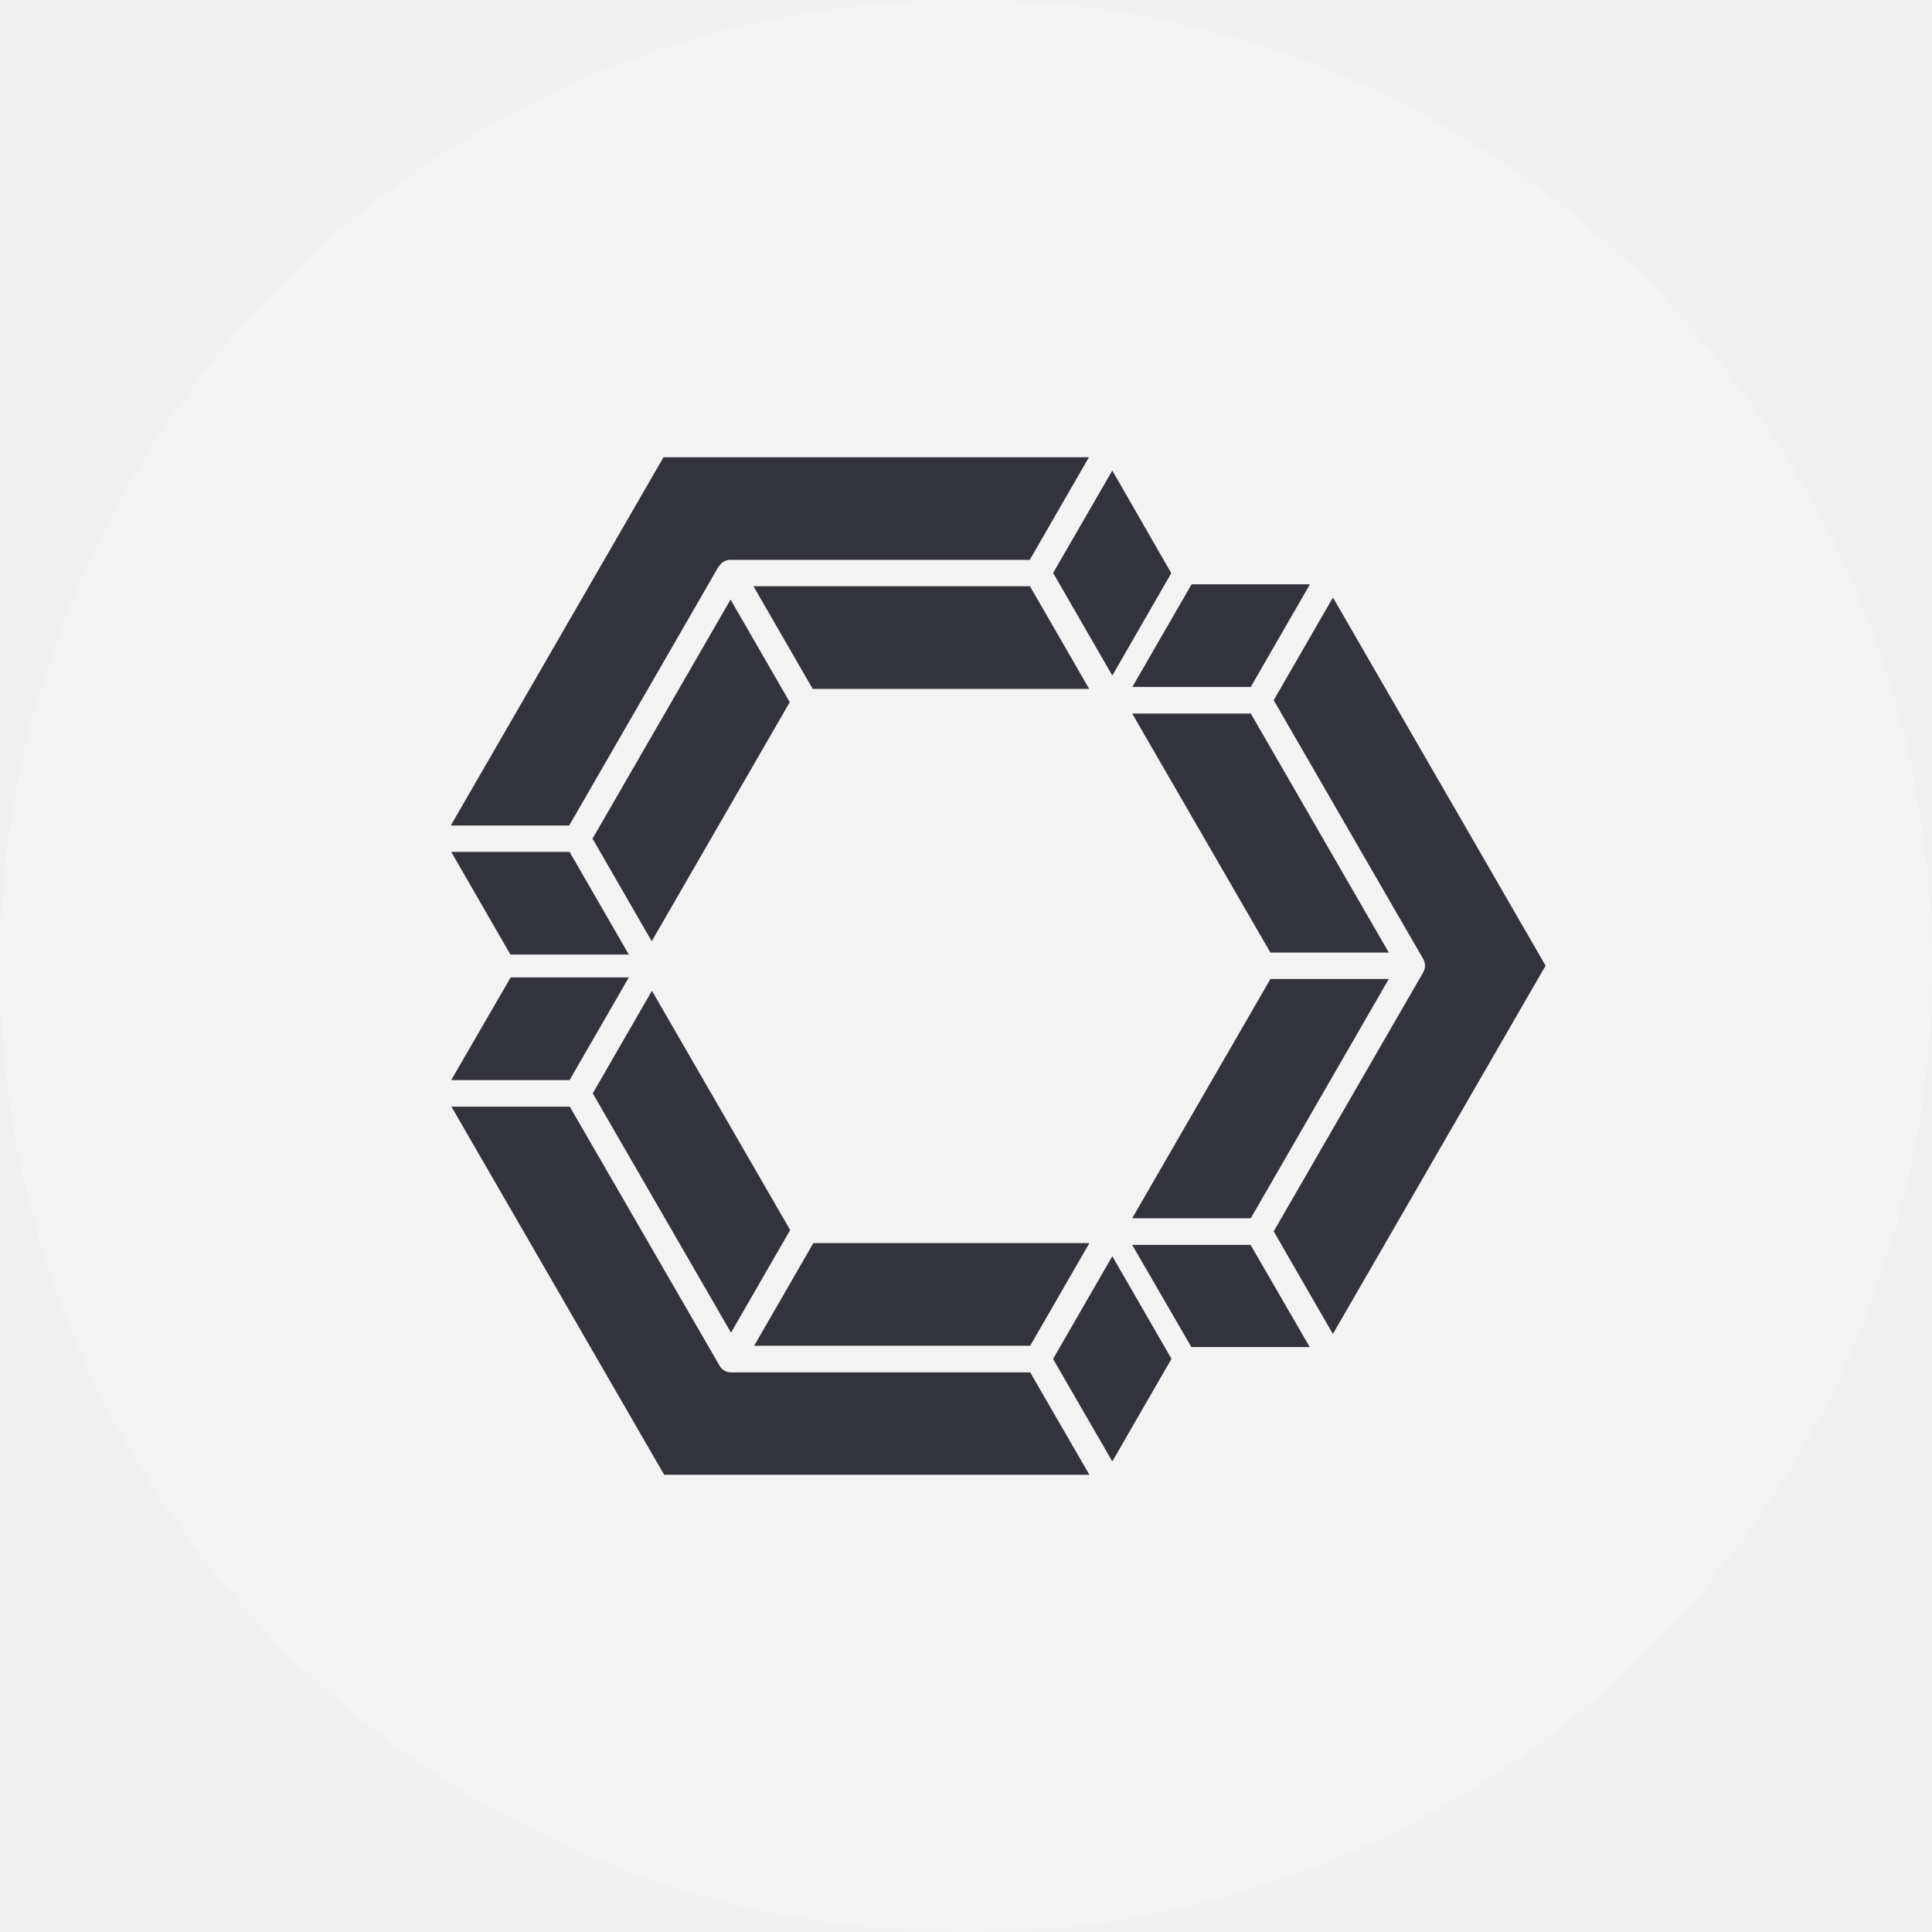
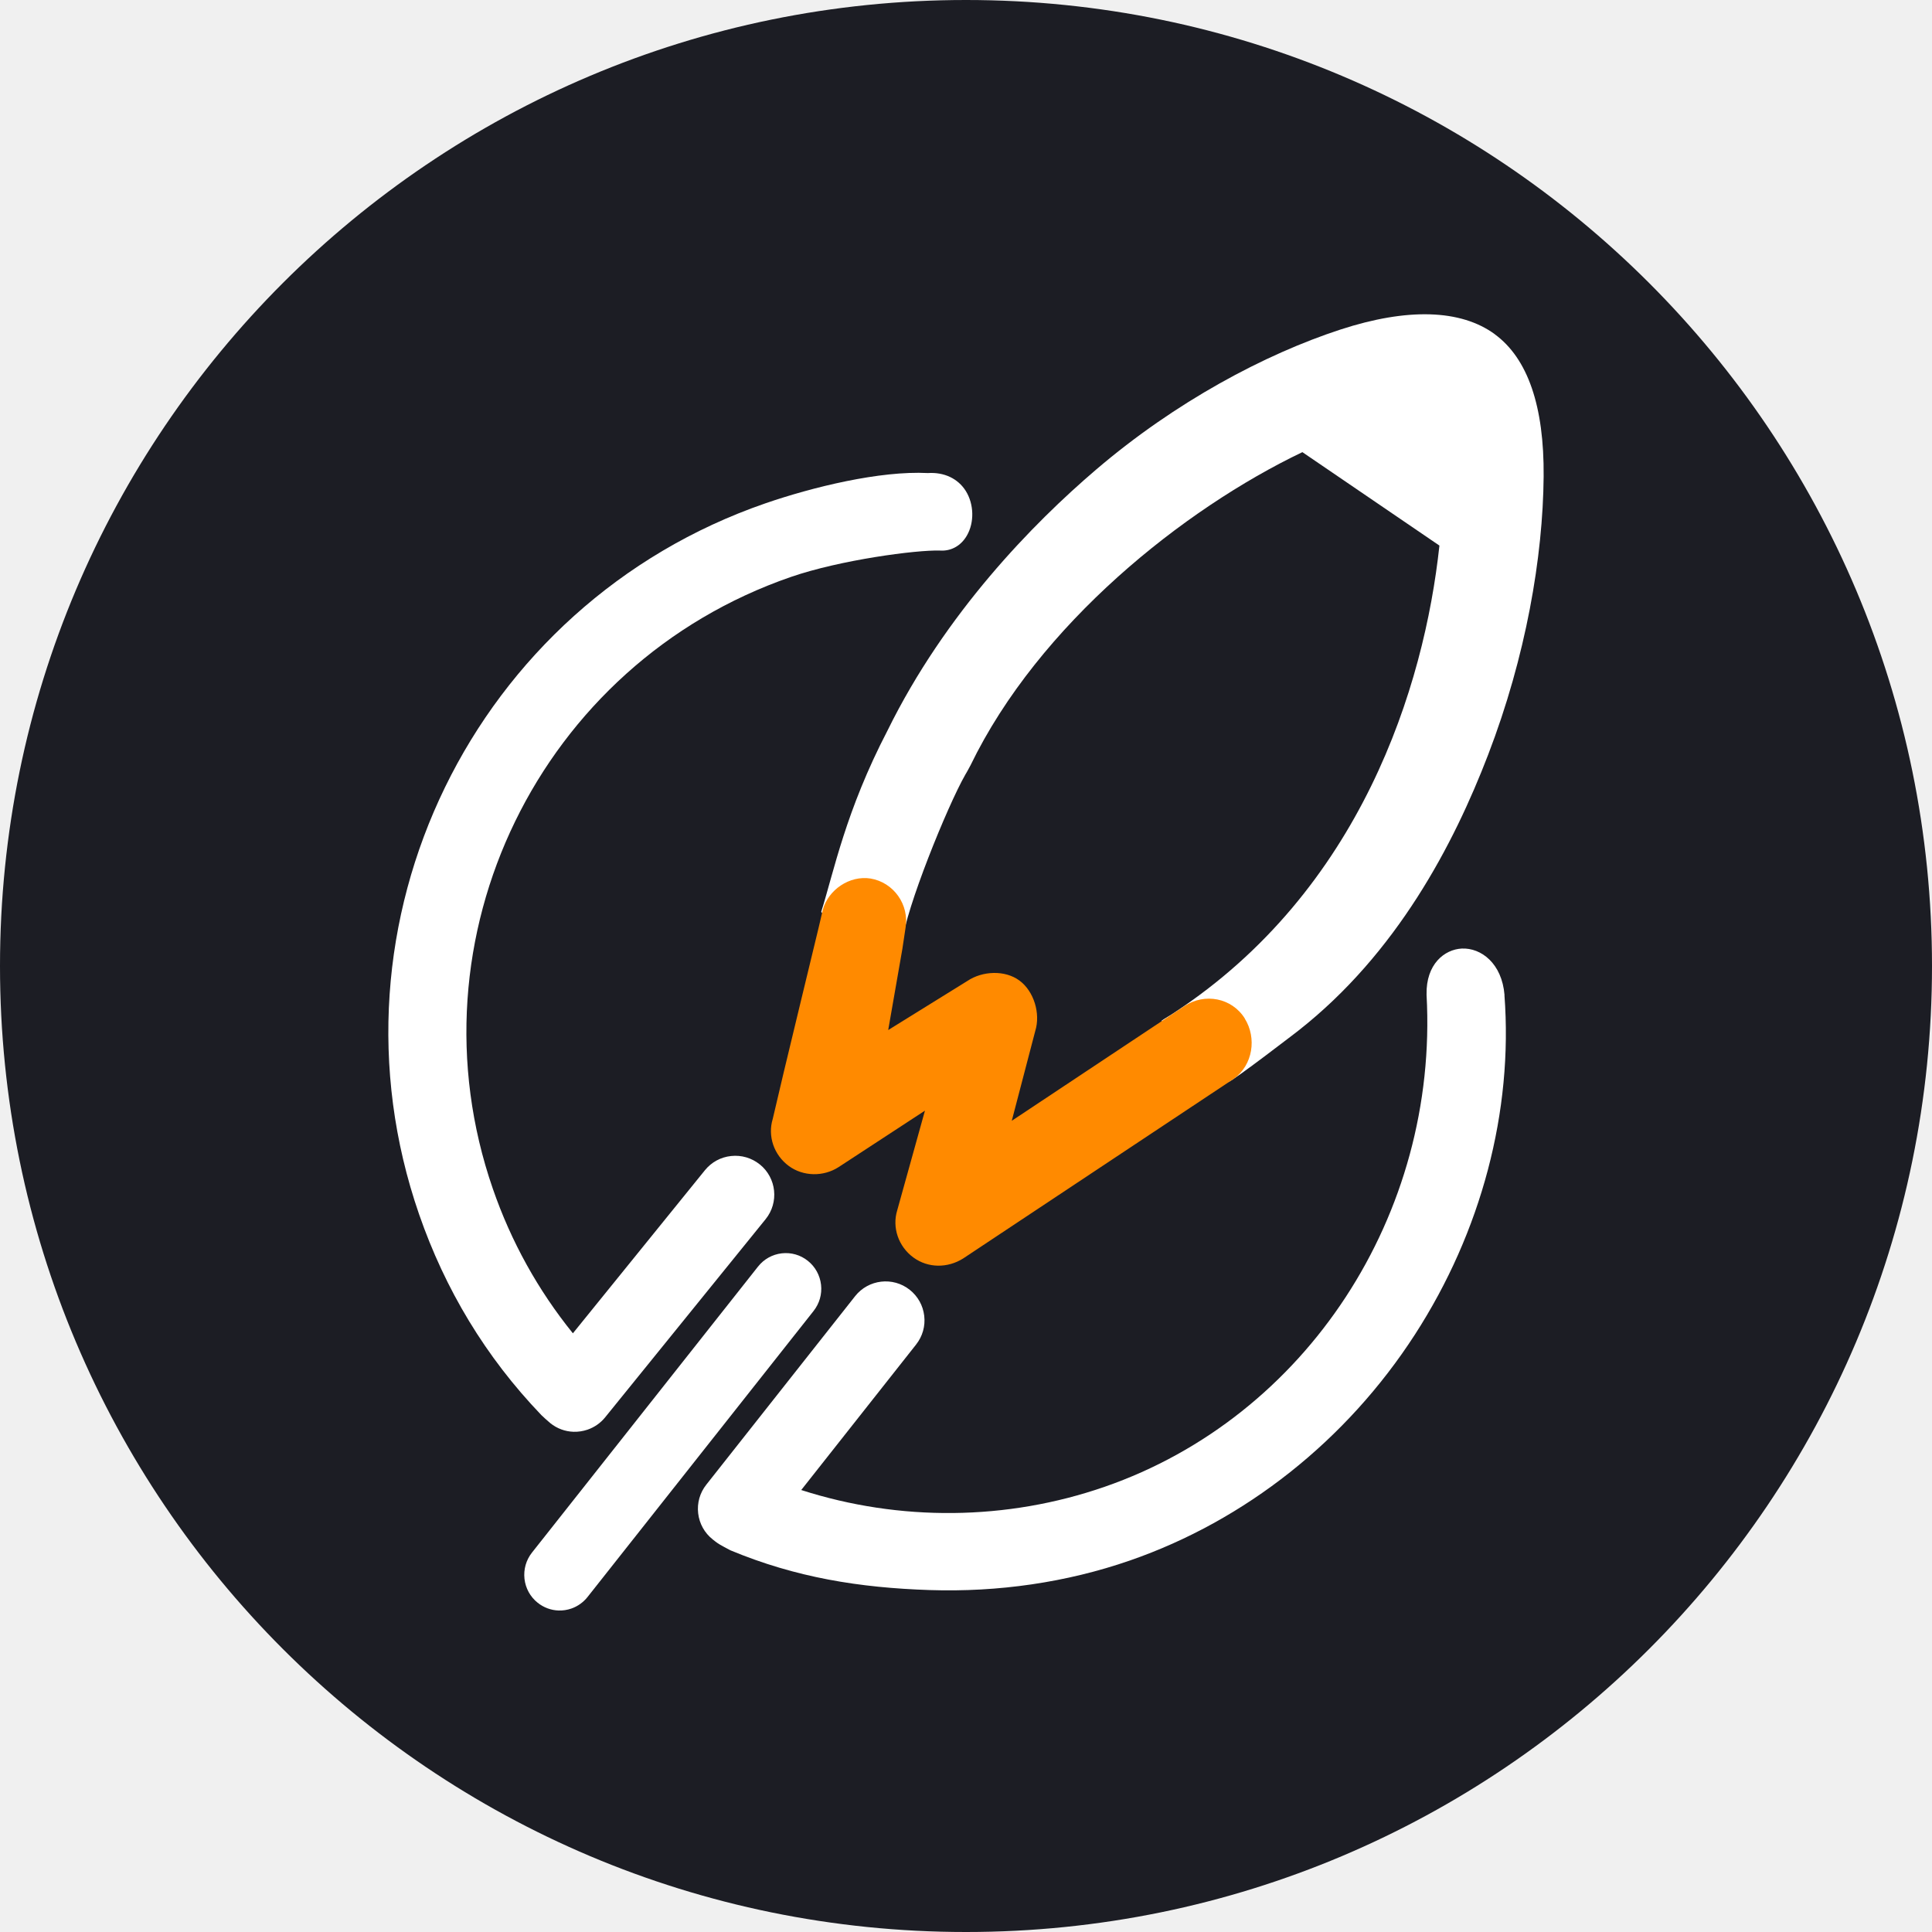
<svg xmlns="http://www.w3.org/2000/svg" width="300" height="300" viewBox="0 0 300 300" fill="none">
-   <g clip-path="url(#clip0_86_9)">
-     <path d="M300 150C300 67.157 232.843 0 150 0C67.157 0 0 67.157 0 150C0 232.843 67.157 300 150 300C232.843 300 300 232.843 300 150Z" fill="#F3F3F3" />
-     <path d="M206.97 92.797L197.78 108.729L221.009 148.932C221.179 149.237 221.281 149.61 221.281 149.949C221.281 150.288 221.179 150.661 221.009 150.966L197.78 191.203L206.97 207.136L240 149.949L206.97 92.763V92.797ZM194.219 106.661L203.409 90.729H185.029L175.839 106.661H194.253H194.219ZM175.805 110.797L197.271 147.915H215.651L194.219 110.797H175.805ZM194.219 189.169L215.651 152.017H197.271L175.805 189.169H194.219ZM175.805 193.305L184.995 209.169H203.375L194.185 193.305H175.771H175.805ZM113.509 213.102C113.136 213.102 112.797 213 112.492 212.83C112.186 212.661 111.915 212.39 111.745 212.085L88.482 171.847H70.102L103.132 229H169.158L159.968 213.102H113.543H113.509ZM163.529 211.034L172.719 226.932L181.909 211L172.719 195.068L163.529 211V211.034ZM169.158 193.034H126.294L117.104 208.966H159.968L169.158 193.034ZM122.699 191L101.233 153.847L92.043 169.78L113.509 206.932L122.699 191ZM70.068 167.712H88.448L97.638 151.78H79.292L70.068 167.712ZM111.644 87.949C111.813 87.644 112.085 87.373 112.39 87.203C112.695 87.034 113.068 86.932 113.407 86.932H159.9L169.09 71H103.03L70 128.186H88.38L111.576 87.983L111.644 87.949ZM97.638 148.22L88.448 132.288H70.068L79.258 148.22H97.638ZM113.441 93.102L92.009 130.22L101.199 146.153L122.631 109.034L113.441 93.102ZM159.934 91.034H117.002L126.192 106.966H169.124L159.934 91.034ZM172.719 104.898L181.875 89L172.719 73.068L163.529 88.966L172.719 104.898Z" fill="#33333B" />
+   <rect width="300" height="300" rx="150" fill="#1C1D24" />
+   <g transform="translate(60.300 48.800) scale(4.600)">
+     <path d="M14.607 32.76C14.57 32.44 14.412 32.153 14.162 31.953C13.912 31.753 13.599 31.663 13.281 31.699C12.963 31.736 12.678 31.895 12.479 32.147L4.849 41.801C4.65 42.053 4.561 42.368 4.596 42.688C4.633 43.008 4.791 43.295 5.041 43.494C5.246 43.658 5.493 43.748 5.746 43.756C5.89 43.761 6.037 43.739 6.179 43.69C6.393 43.615 6.582 43.48 6.724 43.301L14.354 33.646C14.553 33.394 14.643 33.08 14.607 32.76Z" fill="#FFFFFF" />
+     <path d="M37.679 22.983C37.592 21.909 36.887 21.382 36.236 21.411C35.65 21.441 35.027 21.938 35.047 22.959V22.974C35.454 30.394 30.985 37.222 24.178 39.581C20.877 40.725 17.264 40.759 13.938 39.689L17.815 34.778C18.033 34.502 18.131 34.158 18.09 33.809C18.049 33.46 17.875 33.148 17.6 32.93C17.033 32.48 16.206 32.577 15.757 33.145L10.734 39.508C10.516 39.783 10.418 40.128 10.459 40.477C10.5 40.825 10.674 41.138 10.949 41.356C11.061 41.445 11.121 41.497 11.333 41.61L11.547 41.724C13.759 42.645 15.912 42.989 18.276 43.066C20.587 43.141 22.891 42.811 25.034 42.068C28.931 40.718 32.346 38.011 34.652 34.444C36.898 30.97 37.972 26.901 37.676 22.984L37.679 22.983Z" fill="#FFFFFF" />
+     <path d="M12.539 28.698C12.265 28.478 11.921 28.377 11.572 28.414C11.222 28.45 10.908 28.622 10.687 28.894L6.23 34.399C5.053 32.943 4.145 31.305 3.529 29.523C0.598 21.058 5.112 11.791 13.592 8.866C15.253 8.293 17.823 7.95 18.623 7.976C18.636 7.976 18.647 7.977 18.658 7.978C19.018 7.989 19.334 7.806 19.528 7.473C19.787 7.028 19.771 6.406 19.491 5.962C19.227 5.544 18.762 5.325 18.214 5.36C16.595 5.276 14.322 5.833 12.731 6.381C2.879 9.78 -2.366 20.546 1.038 30.381C1.915 32.913 3.279 35.194 5.169 37.163C5.184 37.18 5.39 37.369 5.467 37.431C5.695 37.615 5.969 37.714 6.251 37.723C6.409 37.728 6.57 37.704 6.726 37.651C6.959 37.57 7.165 37.426 7.32 37.234L12.736 30.546C13.192 29.982 13.105 29.153 12.54 28.698L12.539 28.698Z" fill="#FFFFFF" />
+     <path d="M37.346 0.67C36.199 -0.167 34.401 -0.221 32.145 0.514C29.591 1.347 26.572 2.954 23.891 5.244C21.76 7.063 18.797 10.093 16.85 14.053C15.438 16.77 15.04 18.812 14.616 20.161C14.597 20.221 14.857 20.309 14.84 20.385L15.978 20.861C15.978 20.861 17.057 21.076 17.346 21.206C17.457 20.087 18.878 16.585 19.477 15.541C19.477 15.541 19.608 15.318 19.65 15.23C21.959 10.464 26.848 6.571 30.855 4.654L35.481 7.808C34.969 12.569 32.832 19.446 26.506 23.591C26.456 23.631 26.162 23.796 26.095 23.852L28.196 26C28.291 25.946 28.346 25.917 28.355 25.915C28.498 25.893 30.68 24.213 30.718 24.183C34.047 21.568 35.965 17.89 37.123 14.875C38.404 11.544 38.976 8.19 38.999 5.477C39.02 3.105 38.464 1.488 37.346 0.672V0.67Z" fill="#FFFFFF" />
+     <path d="M28.911 23.77C28.474 23.074 27.558 22.899 26.87 23.355L21.045 27.225L21.839 24.189C22.019 23.607 21.797 22.853 21.301 22.489C20.814 22.131 20.053 22.164 19.546 22.505L16.874 24.162L17.352 21.424L17.457 20.726C17.597 19.93 17.055 19.176 16.277 19.047C15.573 18.936 14.848 19.424 14.663 20.113C14.666 20.11 14.519 20.732 14.519 20.732C14.519 20.732 13.344 25.589 13.345 25.596L12.977 27.159C12.797 27.741 13.017 28.382 13.519 28.751C14.007 29.109 14.688 29.117 15.197 28.79L18.114 26.883L17.179 30.245C16.999 30.827 17.219 31.468 17.721 31.837C18.224 32.207 18.882 32.198 19.399 31.876L28.541 25.806C29.185 25.344 29.321 24.428 28.908 23.77H28.911Z" fill="#FF8A00" />
  </g>
-   <defs>
-     <clipPath id="clip0_86_9">
-       <rect width="300" height="300" fill="white" />
-     </clipPath>
-   </defs>
</svg>
